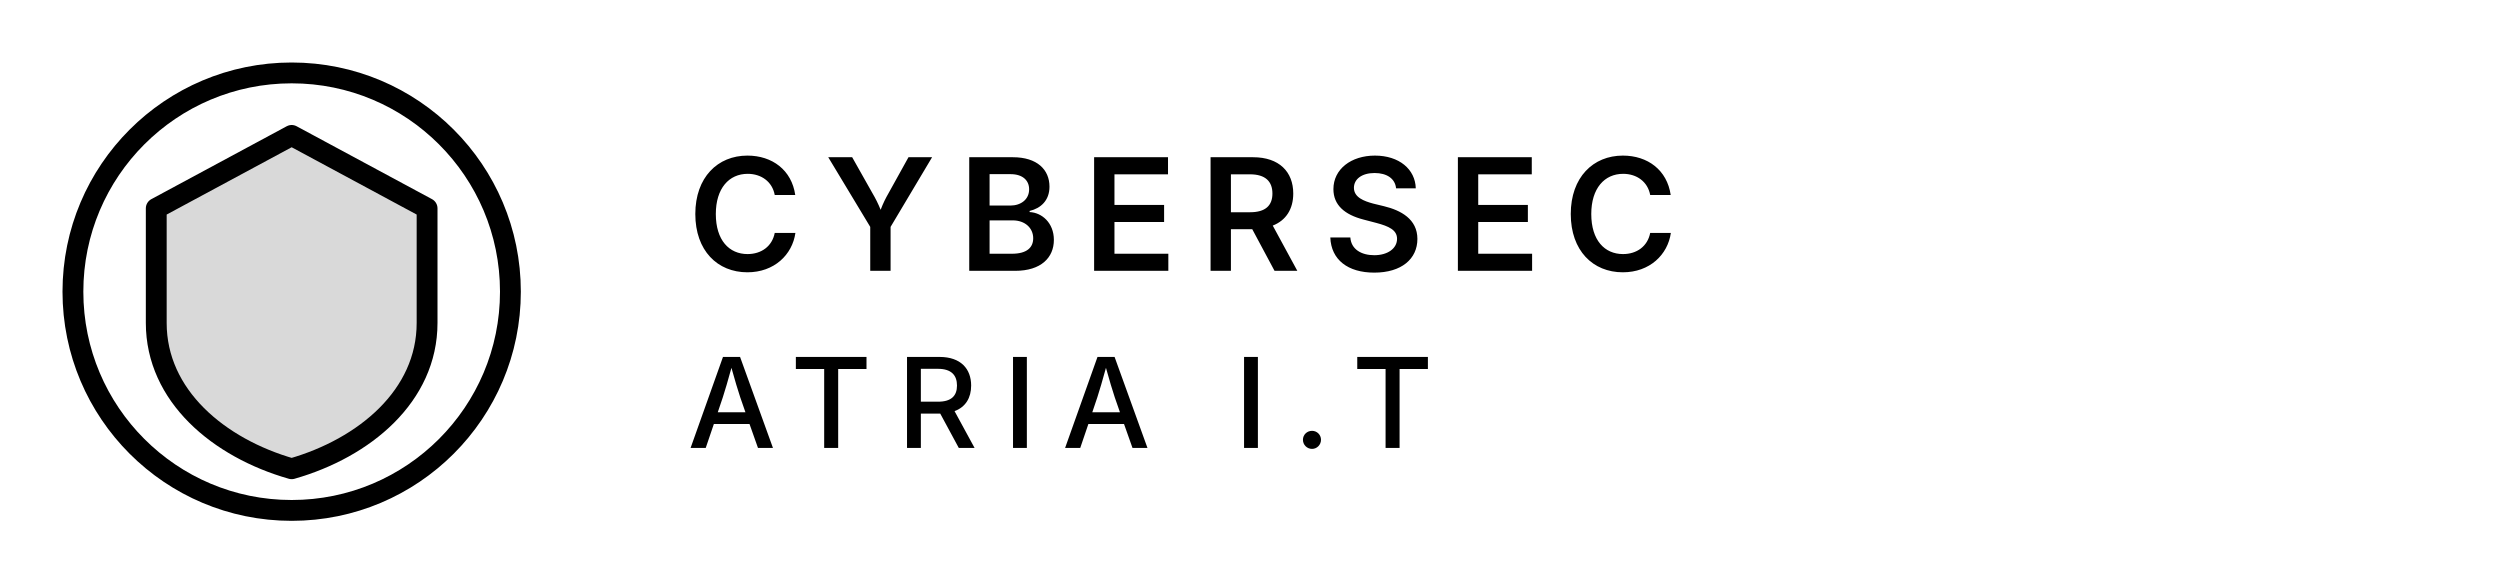
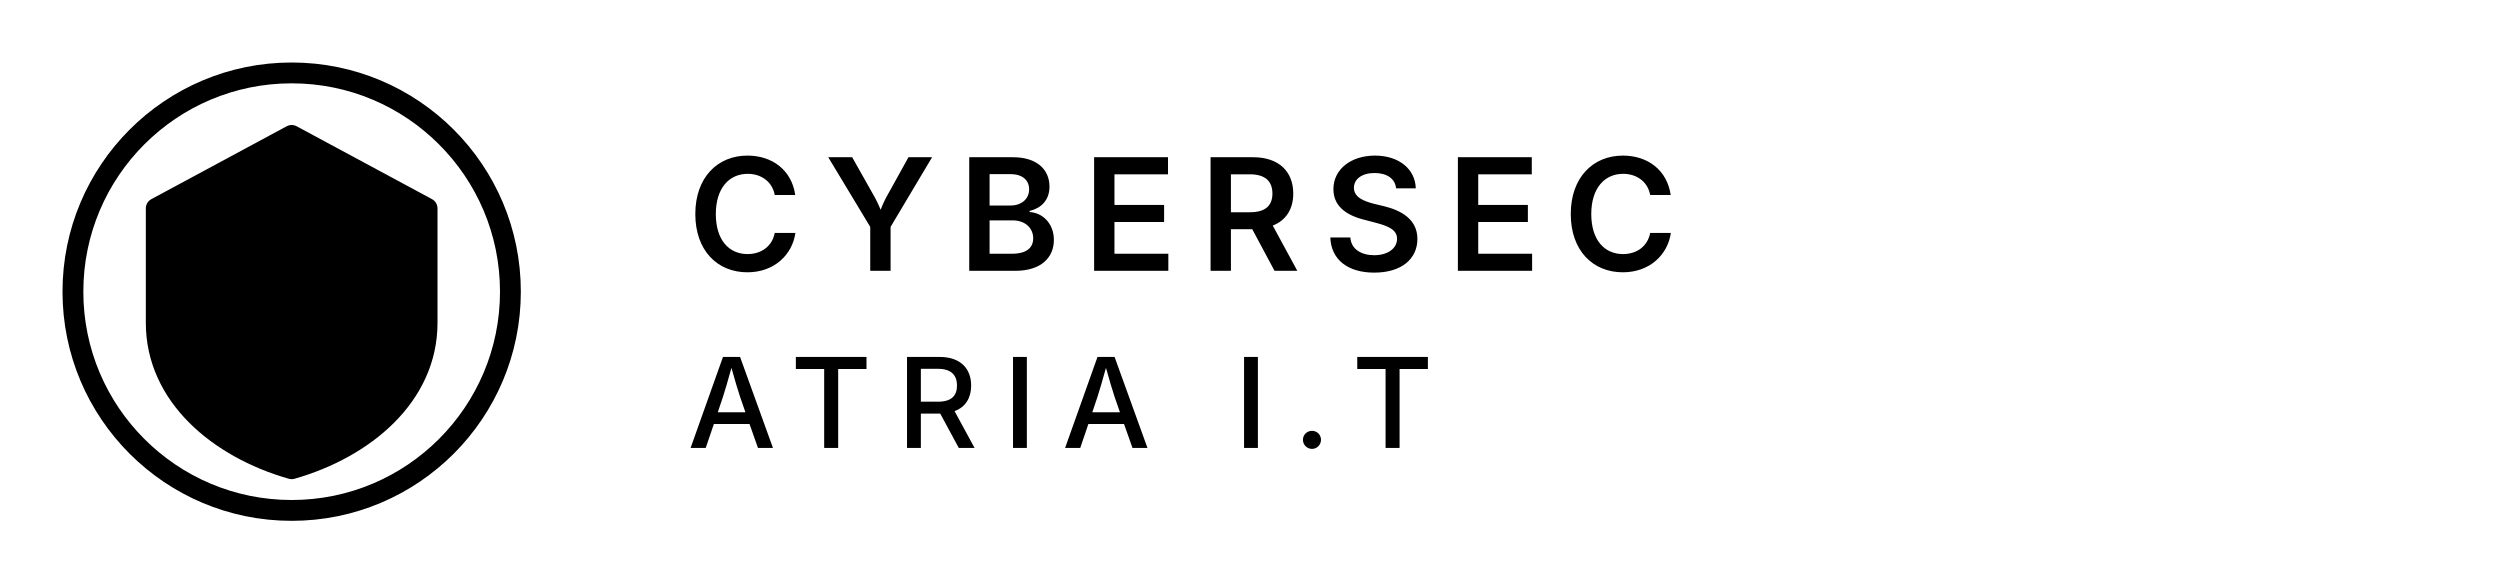
<svg xmlns="http://www.w3.org/2000/svg" viewBox="0 0 240 56" fill="none" role="img" aria-label="CyberSec Atria I.T">
  <circle cx="28" cy="28" r="21" stroke="currentColor" stroke-width="2" />
-   <path d="M28 13 L41 20 V31 C41 38 35 43 28 45 C21 43 15 38 15 31 V20 Z" fill="currentColor" fill-opacity="0.15" stroke="currentColor" stroke-width="2" stroke-linejoin="round" />
+   <path d="M28 13 L41 20 V31 C41 38 35 43 28 45 C21 43 15 38 15 31 V20 Z" fill="currentColor" stroke="currentColor" stroke-width="2" stroke-linejoin="round" />
  <text x="66" y="26" font-family="Inter, system-ui, sans-serif" font-size="15" font-weight="600" letter-spacing="0.14em" fill="currentColor">CYBERSEC</text>
  <text x="66" y="43" font-family="Inter, system-ui, sans-serif" font-size="12" font-weight="500" letter-spacing="0.20em" fill="currentColor">ATRIA I.T</text>
</svg>
